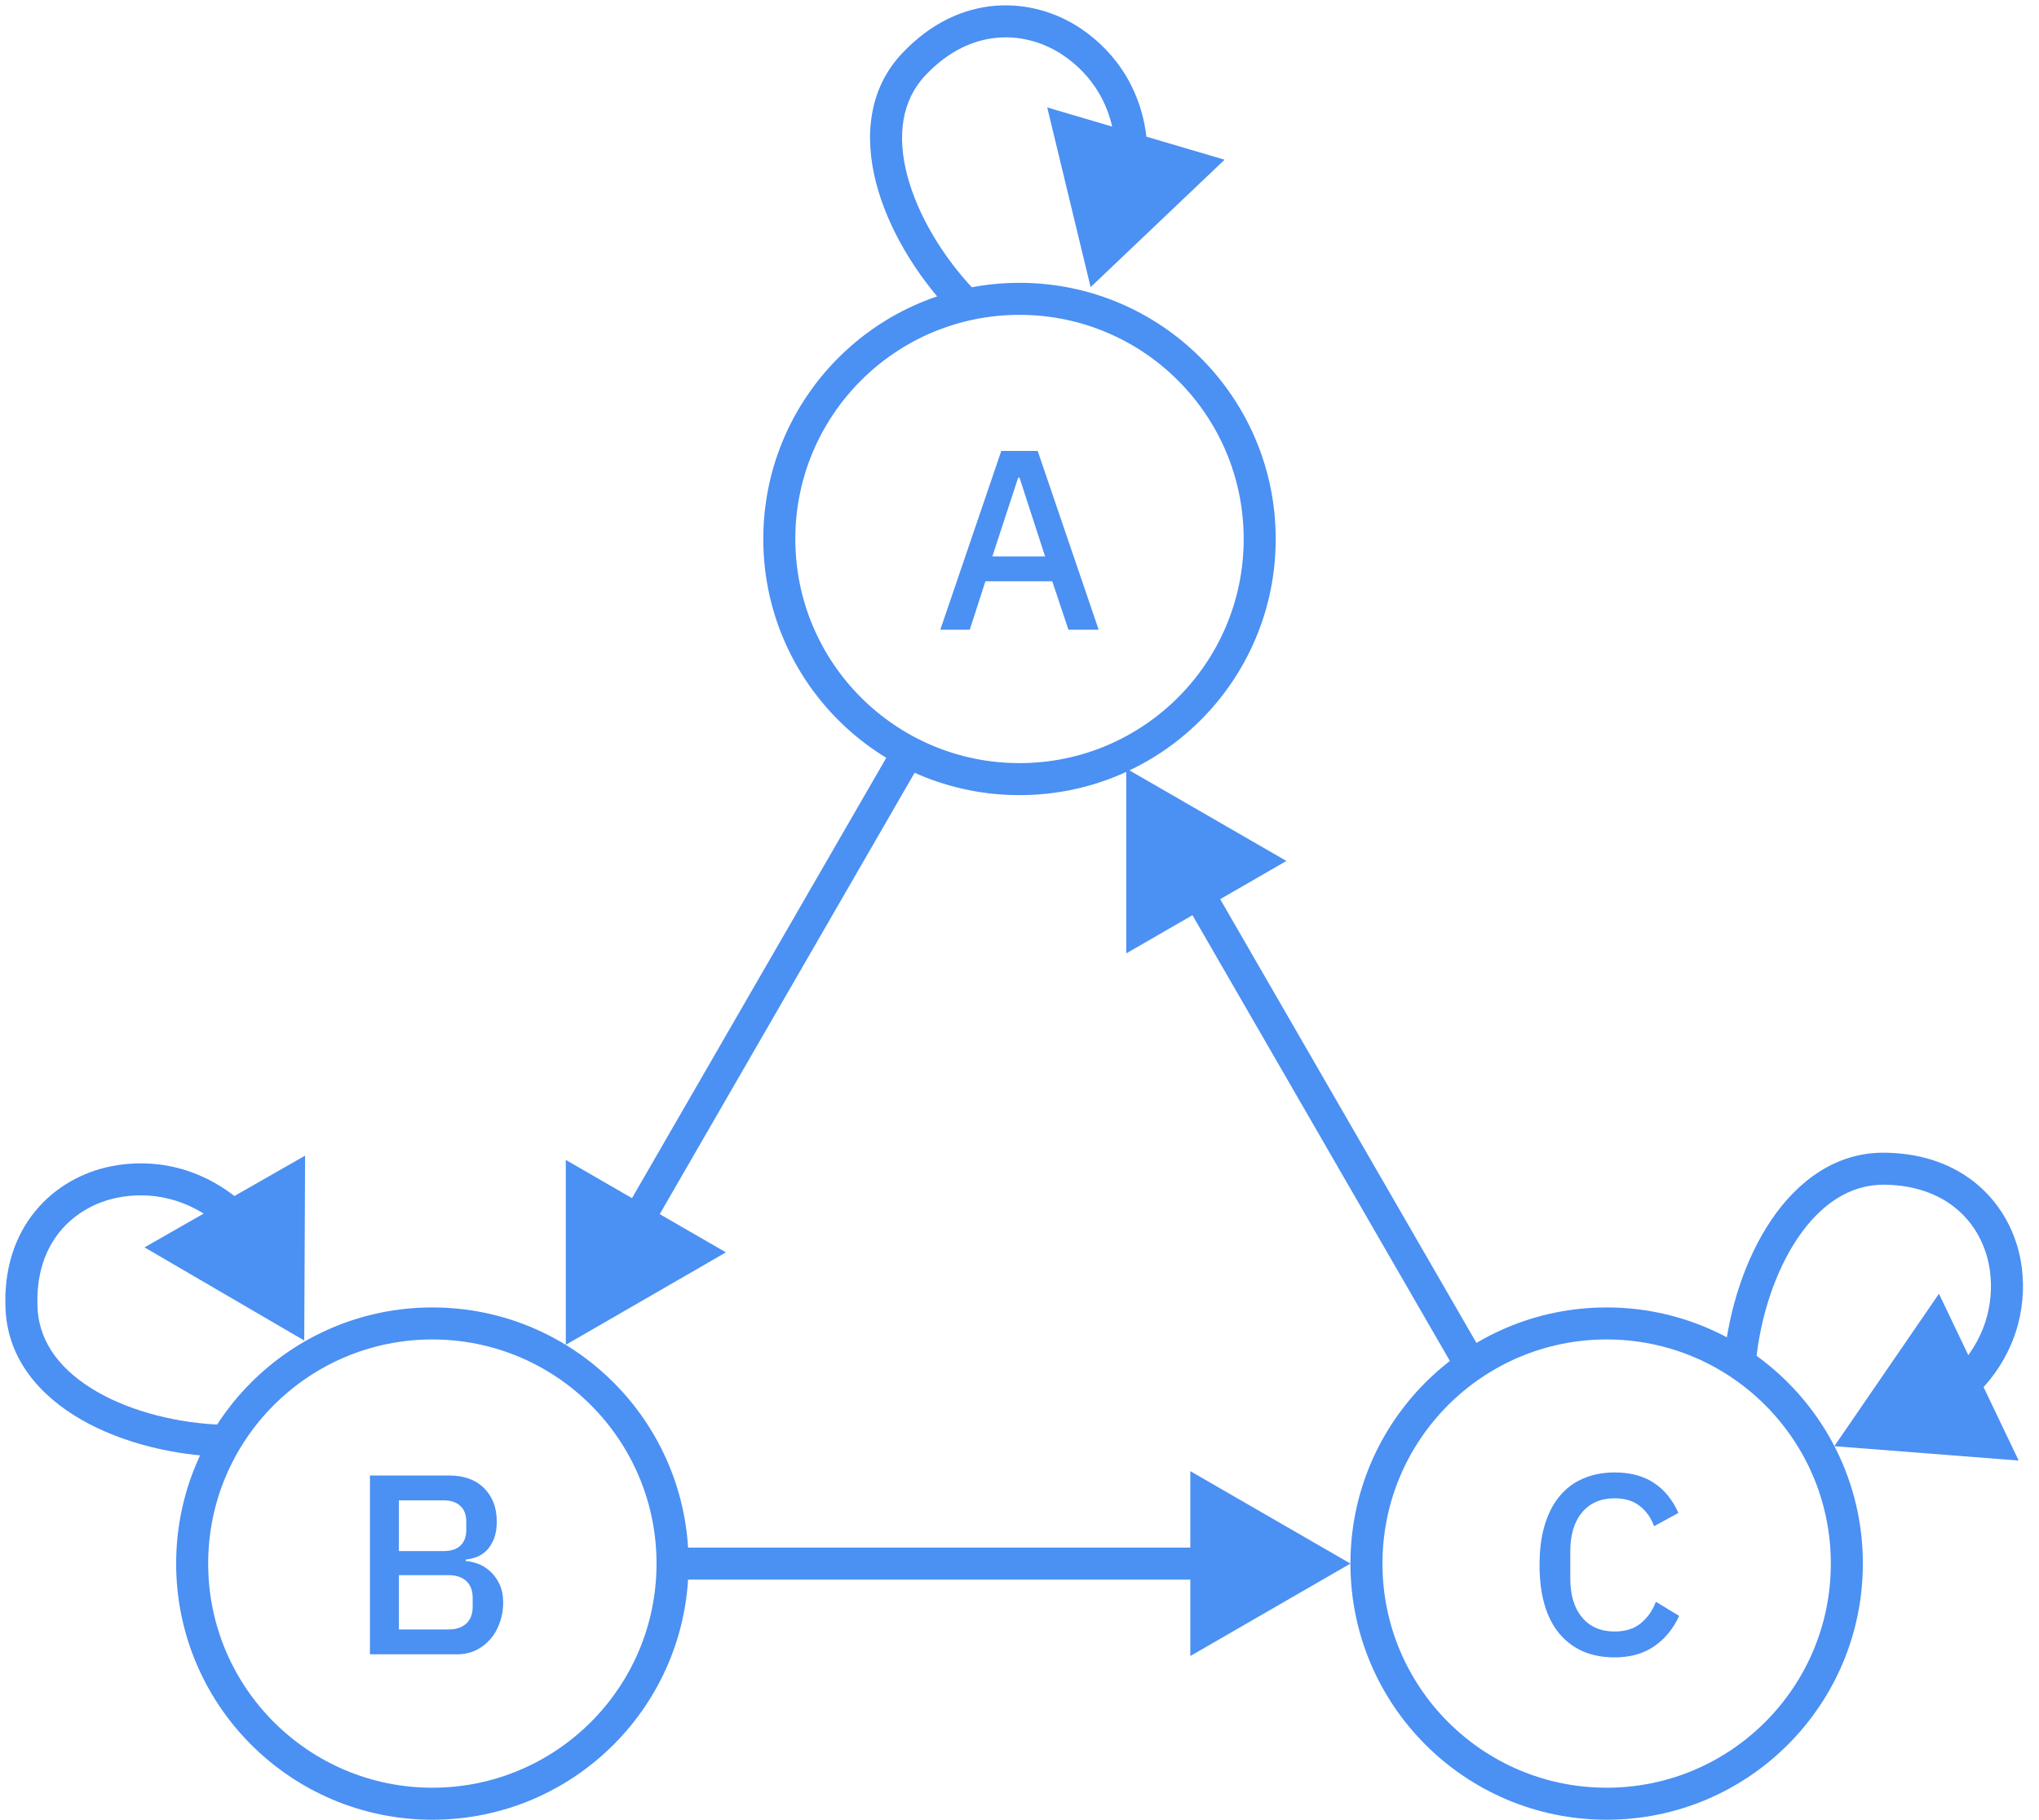
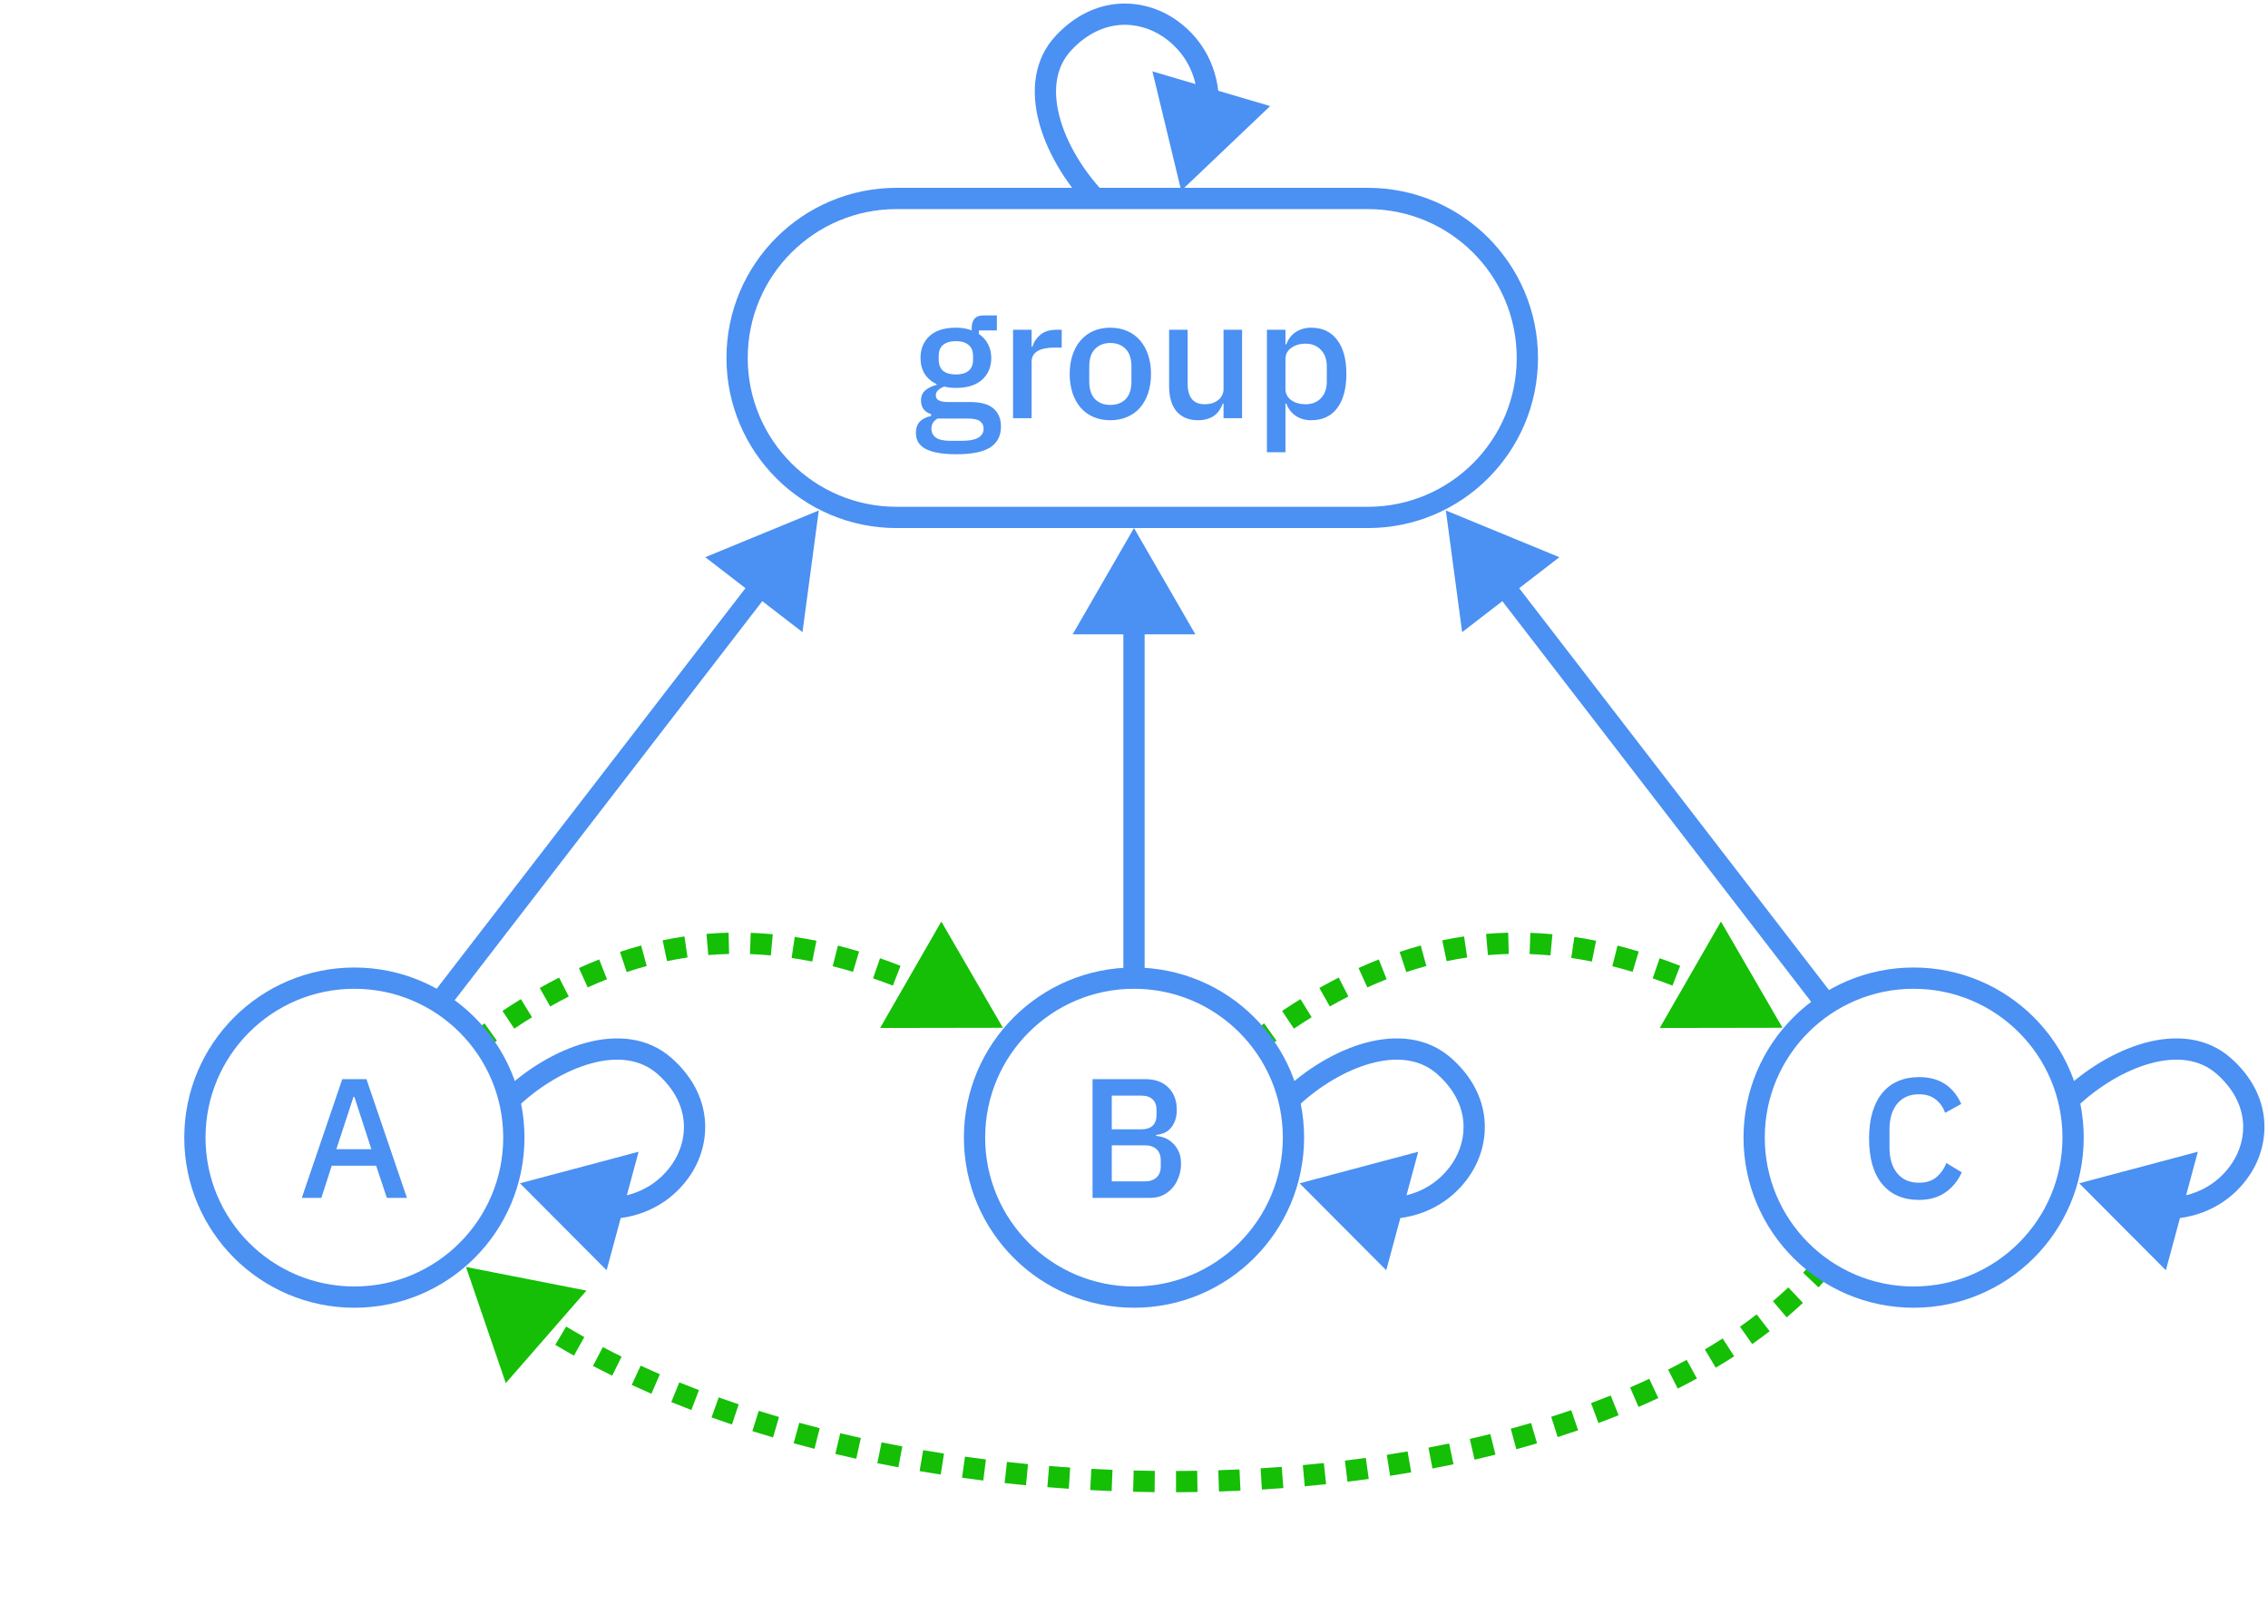
- <svg xmlns="http://www.w3.org/2000/svg" width="382" height="341" viewBox="0 0 382 341" fill="none">
-   <path d="M211 144.015L241 161.335L211 178.656L211 144.015ZM271.902 255.5L221.902 168.897L227.098 165.897L277.098 252.5L271.902 255.5Z" fill="#4B90F3" />
-   <path d="M253 293L223 310.321V275.679L253 293ZM226 296H126V290H226V296Z" fill="#4B90F3" />
-   <path d="M106 252L136 234.679L106 217.359L106 252ZM122.098 230.117L172.098 143.515L166.902 140.515L116.902 227.117L122.098 230.117Z" fill="#4B90F3" />
-   <path d="M353.192 219.003L353.143 222.002L353.192 219.003ZM375.799 237.888L378.775 237.51L375.799 237.888ZM343.656 271L378.192 273.692L363.255 242.437L343.656 271ZM328.985 255.019C329.817 246.798 332.537 238.305 336.809 231.987C341.075 225.68 346.605 221.894 353.143 222.002L353.242 216.003C343.978 215.85 336.784 221.315 331.839 228.626C326.901 235.928 323.926 245.422 323.015 254.414L328.985 255.019ZM353.143 222.002C365.69 222.209 371.803 230.24 372.823 238.266L378.775 237.51C377.414 226.801 369.043 216.264 353.242 216.003L353.143 222.002ZM372.823 238.266C373.596 244.35 371.94 251.325 365.921 257.212L370.116 261.501C377.582 254.2 379.766 245.311 378.775 237.51L372.823 238.266Z" fill="#4B90F3" />
-   <rect x="256" y="248" width="90" height="90" rx="45" stroke="#4B90F3" stroke-width="6" />
-   <path d="M302.493 310.576C298.109 310.576 294.669 309.104 292.173 306.16C289.677 303.184 288.429 298.88 288.429 293.248C288.429 290.432 288.749 287.952 289.389 285.808C290.029 283.664 290.957 281.856 292.173 280.384C293.389 278.912 294.861 277.808 296.589 277.072C298.349 276.304 300.317 275.92 302.493 275.92C305.405 275.92 307.837 276.56 309.789 277.84C311.773 279.12 313.325 281.008 314.445 283.504L309.885 286C309.309 284.4 308.413 283.136 307.197 282.208C306.013 281.248 304.445 280.768 302.493 280.768C299.901 280.768 297.869 281.648 296.397 283.408C294.925 285.168 294.189 287.6 294.189 290.704V295.792C294.189 298.896 294.925 301.328 296.397 303.088C297.869 304.848 299.901 305.728 302.493 305.728C304.509 305.728 306.141 305.216 307.389 304.192C308.669 303.136 309.613 301.792 310.221 300.16L314.589 302.8C313.469 305.232 311.901 307.136 309.885 308.512C307.869 309.888 305.405 310.576 302.493 310.576Z" fill="#4B90F3" />
-   <path d="M4.048 245.419L7.043 245.255L4.048 245.419ZM21.417 221.489L20.83 218.547L21.417 221.489ZM57 251.2L57.156 216.559L27.078 233.745L57 251.2ZM41.979 267.001C33.65 266.761 24.911 264.655 18.251 260.842C11.598 257.032 7.402 251.782 7.043 245.255L1.052 245.584C1.561 254.853 7.573 261.642 15.269 266.048C22.957 270.451 32.708 272.737 41.807 272.999L41.979 267.001ZM7.043 245.255C6.692 238.86 8.5 234.098 11.258 230.745C14.045 227.357 17.942 225.242 22.004 224.431L20.83 218.547C15.56 219.599 10.383 222.364 6.624 226.934C2.836 231.539 0.626 237.81 1.052 245.584L7.043 245.255ZM22.004 224.431C28.093 223.216 35.254 224.38 41.619 230.005L45.592 225.51C37.711 218.543 28.605 216.995 20.83 218.547L22.004 224.431Z" fill="#4B90F3" />
-   <rect x="36" y="248" width="90" height="90" rx="45" stroke="#4B90F3" stroke-width="6" />
-   <path d="M69.308 276.496H84.14C86.924 276.496 89.1 277.28 90.668 278.848C92.268 280.416 93.068 282.512 93.068 285.136C93.068 286.384 92.892 287.456 92.54 288.352C92.188 289.216 91.74 289.936 91.196 290.512C90.652 291.056 90.028 291.472 89.324 291.76C88.62 292.016 87.932 292.176 87.26 292.24V292.528C87.932 292.56 88.668 292.72 89.468 293.008C90.3 293.296 91.068 293.76 91.772 294.4C92.476 295.008 93.068 295.808 93.548 296.8C94.028 297.76 94.268 298.944 94.268 300.352C94.268 301.696 94.044 302.96 93.596 304.144C93.18 305.328 92.588 306.352 91.82 307.216C91.052 308.08 90.14 308.768 89.084 309.28C88.028 309.76 86.876 310 85.628 310H69.308V276.496ZM74.732 305.344H84.044C85.452 305.344 86.556 304.976 87.356 304.24C88.156 303.504 88.556 302.448 88.556 301.072V299.44C88.556 298.064 88.156 297.008 87.356 296.272C86.556 295.536 85.452 295.168 84.044 295.168H74.732V305.344ZM74.732 290.656H83.132C84.476 290.656 85.516 290.32 86.252 289.648C86.988 288.944 87.356 287.952 87.356 286.672V285.136C87.356 283.856 86.988 282.88 86.252 282.208C85.516 281.504 84.476 281.152 83.132 281.152H74.732V290.656Z" fill="#4B90F3" />
-   <path d="M171.222 12.017L173.402 14.079L171.222 12.017ZM200.9 7.897L199.217 10.38L200.9 7.897ZM204.324 53.806L229.422 29.93L196.196 20.133L204.324 53.806ZM182.174 53.955C176.478 47.842 171.86 40.156 169.949 32.782C168.042 25.425 168.906 18.832 173.402 14.079L169.043 9.956C162.639 16.726 161.923 25.73 164.141 34.287C166.354 42.827 171.564 51.37 177.784 58.045L182.174 53.955ZM173.402 14.079C182.061 4.924 192.367 5.739 199.217 10.38L202.583 5.413C193.566 -0.697 179.936 -1.561 169.043 9.956L173.402 14.079ZM199.217 10.38C204.378 13.877 208.541 19.742 208.964 28.061L214.957 27.756C214.428 17.375 209.145 9.86 202.583 5.413L199.217 10.38Z" fill="#4B90F3" />
-   <rect x="146" y="56" width="90" height="90" rx="45" stroke="#4B90F3" stroke-width="6" />
-   <path d="M200.165 118L197.141 108.928H184.613L181.685 118H176.165L187.589 84.496H194.405L205.829 118H200.165ZM190.997 89.488H190.757L185.909 104.272H195.797L190.997 89.488Z" fill="#4B90F3" />
+ <svg xmlns="http://www.w3.org/2000/svg" width="640" height="458" viewBox="0 0 640 458" fill="none">
+   <path d="M131.5 357.5L137.113 373.886L148.497 360.832L131.5 357.5ZM137.465 364.46C139.041 365.707 140.648 366.933 142.285 368.137L144.062 365.72C142.453 364.536 140.874 363.332 139.327 362.108L137.465 364.46ZM147.24 371.651C148.896 372.785 150.58 373.898 152.29 374.99L153.905 372.462C152.221 371.386 150.564 370.291 148.935 369.176L147.24 371.651ZM157.456 378.179C159.178 379.207 160.925 380.215 162.695 381.204L164.158 378.585C162.412 377.61 160.69 376.616 158.994 375.603L157.456 378.179ZM168.029 384.089C169.806 385.02 171.605 385.931 173.424 386.825L174.747 384.132C172.95 383.25 171.174 382.35 169.42 381.431L168.029 384.089ZM178.892 389.426C180.716 390.266 182.559 391.089 184.419 391.894L185.61 389.14C183.771 388.345 181.95 387.532 180.148 386.701L178.892 389.426ZM189.994 394.231C191.857 394.987 193.737 395.727 195.632 396.449L196.701 393.646C194.825 392.931 192.966 392.2 191.123 391.451L189.994 394.231ZM201.293 398.54C203.19 399.218 205.101 399.88 207.025 400.525L207.979 397.681C206.073 397.042 204.181 396.387 202.304 395.715L201.293 398.54ZM212.756 402.386C214.678 402.99 216.614 403.578 218.561 404.15L219.407 401.271C217.477 400.705 215.56 400.122 213.655 399.524L212.756 402.386ZM224.354 405.795C226.294 406.327 228.245 406.844 230.205 407.346L230.949 404.439C229.005 403.942 227.071 403.43 225.148 402.902L224.354 405.795ZM236.064 408.791C238.019 409.256 239.982 409.706 241.954 410.14L242.6 407.21C240.644 406.779 238.697 406.333 236.758 405.873L236.064 408.791ZM247.868 411.393C249.834 411.794 251.808 412.179 253.789 412.55L254.341 409.601C252.376 409.233 250.417 408.851 248.466 408.454L247.868 411.393ZM259.746 413.618C261.723 413.956 263.706 414.28 265.695 414.59L266.156 411.626C264.183 411.318 262.215 410.997 260.252 410.661L259.746 413.618ZM271.676 415.475C273.665 415.755 275.659 416.02 277.657 416.271L278.031 413.294C276.047 413.045 274.068 412.782 272.093 412.505L271.676 415.475ZM283.654 416.979C285.654 417.201 287.657 417.408 289.662 417.601L289.95 414.615C287.958 414.423 285.97 414.217 283.984 413.997L283.654 416.979ZM295.674 418.136C297.68 418.3 299.688 418.451 301.697 418.586L301.9 415.593C299.905 415.458 297.911 415.309 295.919 415.146L295.674 418.136ZM307.723 418.951C309.733 419.059 311.743 419.152 313.753 419.231L313.871 416.234C311.875 416.155 309.879 416.062 307.884 415.956L307.723 418.951ZM319.79 419.427C321.803 419.478 323.815 419.514 325.825 419.537L325.859 416.537C323.863 416.515 321.865 416.478 319.866 416.428L319.79 419.427ZM331.863 419.562C333.878 419.556 335.892 419.536 337.903 419.502L337.852 416.502C335.855 416.536 333.856 416.556 331.854 416.562L331.863 419.562ZM343.93 419.355C345.949 419.292 347.964 419.214 349.975 419.121L349.838 416.125C347.841 416.216 345.84 416.294 343.836 416.357L343.93 419.355ZM355.996 418.801C358.012 418.678 360.024 418.541 362.029 418.39L361.803 415.398C359.812 415.549 357.816 415.685 355.815 415.806L355.996 418.801ZM368.045 417.89C370.054 417.707 372.058 417.51 374.054 417.298L373.737 414.315C371.756 414.525 369.768 414.721 367.774 414.902L368.045 417.89ZM380.062 416.612C382.061 416.367 384.052 416.108 386.035 415.833L385.624 412.861C383.657 413.134 381.681 413.391 379.698 413.634L380.062 416.612ZM392.031 414.952C394.021 414.643 396.001 414.318 397.971 413.978L397.46 411.022C395.507 411.359 393.544 411.681 391.571 411.988L392.031 414.952ZM403.939 412.893C405.921 412.515 407.892 412.121 409.85 411.71L409.234 408.774C407.294 409.181 405.341 409.572 403.377 409.947L403.939 412.893ZM415.768 410.412C417.739 409.961 419.696 409.492 421.64 409.007L420.913 406.096C418.989 406.577 417.05 407.041 415.097 407.488L415.768 410.412ZM427.495 407.482C429.452 406.951 431.392 406.403 433.316 405.837L432.47 402.959C430.566 403.519 428.646 404.061 426.71 404.587L427.495 407.482ZM439.096 404.068C441.032 403.452 442.95 402.818 444.848 402.165L443.872 399.328C441.996 399.973 440.101 400.6 438.187 401.209L439.096 404.068ZM450.538 400.13C452.446 399.421 454.333 398.693 456.197 397.945L455.08 395.161C453.24 395.899 451.378 396.618 449.493 397.318L450.538 400.13ZM461.777 395.619C463.648 394.809 465.493 393.978 467.312 393.126L466.04 390.409C464.248 391.248 462.429 392.067 460.585 392.866L461.777 395.619ZM472.756 390.477C474.576 389.556 476.366 388.613 478.126 387.648L476.684 385.018C474.953 385.966 473.192 386.894 471.402 387.8L472.756 390.477ZM483.397 384.638C485.149 383.596 486.866 382.531 488.549 381.442L486.919 378.924C485.269 379.991 483.583 381.037 481.863 382.06L483.397 384.638ZM493.595 378.031C495.257 376.857 496.879 375.659 498.461 374.435L496.626 372.062C495.079 373.259 493.491 374.431 491.865 375.581L493.595 378.031ZM503.211 370.581C504.763 369.259 506.269 367.91 507.729 366.533L505.672 364.35C504.249 365.691 502.78 367.007 501.265 368.297L503.211 370.581ZM512.063 362.222C512.76 361.49 513.444 360.75 514.116 360.003L511.884 357.997C511.232 358.723 510.567 359.442 509.889 360.154L512.063 362.222ZM131.5 357.5L142.726 390.272L165.494 364.164L131.5 357.5ZM136.534 365.636C138.124 366.895 139.745 368.131 141.397 369.345L144.951 364.511C143.355 363.338 141.791 362.145 140.258 360.932L136.534 365.636ZM146.393 372.889C148.062 374.032 149.759 375.153 151.483 376.254L154.712 371.198C153.041 370.13 151.397 369.044 149.782 367.938L146.393 372.889ZM156.687 379.467C158.422 380.502 160.181 381.518 161.963 382.514L164.89 377.276C163.156 376.307 161.447 375.32 159.762 374.315L156.687 379.467ZM167.333 385.418C169.122 386.355 170.932 387.272 172.763 388.171L175.408 382.786C173.622 381.909 171.858 381.015 170.116 380.102L167.333 385.418ZM178.264 390.788C180.099 391.634 181.952 392.461 183.824 393.271L186.206 387.764C184.377 386.973 182.566 386.164 180.775 385.339L178.264 390.788ZM189.43 395.62C191.303 396.381 193.193 397.125 195.098 397.851L197.235 392.245C195.37 391.533 193.52 390.806 191.687 390.061L189.43 395.62ZM200.788 399.952C202.694 400.634 204.614 401.299 206.548 401.948L208.456 396.259C206.559 395.623 204.676 394.971 202.809 394.303L200.788 399.952ZM212.306 403.817C214.238 404.424 216.182 405.014 218.138 405.589L219.83 399.832C217.909 399.268 216 398.688 214.104 398.092L212.306 403.817ZM223.957 407.242C225.905 407.776 227.865 408.295 229.834 408.799L231.32 402.986C229.385 402.491 227.459 401.981 225.545 401.455L223.957 407.242ZM235.717 410.251C237.68 410.717 239.651 411.169 241.631 411.605L242.922 405.746C240.975 405.316 239.035 404.872 237.105 404.413L235.717 410.251ZM247.569 412.863C249.543 413.265 251.525 413.652 253.513 414.025L254.617 408.127C252.659 407.76 250.709 407.379 248.765 406.984L247.569 412.863ZM259.493 415.096C261.478 415.436 263.468 415.761 265.464 416.072L266.387 410.144C264.421 409.837 262.46 409.517 260.506 409.182L259.493 415.096ZM271.467 416.961C273.464 417.241 275.465 417.507 277.47 417.759L278.217 411.806C276.241 411.558 274.269 411.295 272.301 411.019L271.467 416.961ZM283.489 418.47C285.496 418.692 287.506 418.9 289.518 419.094L290.093 413.122C288.109 412.931 286.128 412.726 284.15 412.506L283.489 418.47ZM295.552 419.631C297.565 419.796 299.58 419.947 301.596 420.083L302.001 414.097C300.013 413.962 298.026 413.814 296.041 413.651L295.552 419.631ZM307.643 420.449C309.66 420.557 311.677 420.651 313.694 420.73L313.93 414.735C311.941 414.656 309.952 414.564 307.964 414.458L307.643 420.449ZM319.752 420.926C321.772 420.977 323.791 421.014 325.809 421.037L325.876 415.037C323.886 415.015 321.895 414.978 319.904 414.928L319.752 420.926ZM331.867 421.062C333.89 421.056 335.911 421.036 337.929 421.001L337.826 415.002C335.837 415.036 333.844 415.056 331.85 415.062L331.867 421.062ZM343.977 420.854C346.003 420.791 348.026 420.713 350.044 420.62L349.769 414.626C347.779 414.718 345.786 414.795 343.789 414.857L343.977 420.854ZM356.087 420.298C358.111 420.175 360.129 420.038 362.142 419.886L361.69 413.903C359.707 414.053 357.718 414.188 355.724 414.309L356.087 420.298ZM368.181 419.384C370.198 419.2 372.208 419.002 374.212 418.789L373.578 412.823C371.605 413.033 369.625 413.228 367.638 413.408L368.181 419.384ZM380.243 418.101C382.251 417.855 384.25 417.595 386.241 417.319L385.418 411.376C383.459 411.647 381.491 411.903 379.516 412.145L380.243 418.101ZM392.262 416.434C394.259 416.124 396.248 415.798 398.226 415.456L397.205 409.544C395.26 409.88 393.305 410.2 391.34 410.506L392.262 416.434ZM404.221 414.367C406.211 413.987 408.19 413.591 410.157 413.178L408.927 407.306C406.995 407.711 405.051 408.1 403.096 408.473L404.221 414.367ZM416.103 411.875C418.083 411.421 420.05 410.95 422.003 410.462L420.549 404.641C418.635 405.119 416.705 405.581 414.762 406.026L416.103 411.875ZM427.888 408.93C429.854 408.396 431.805 407.845 433.739 407.276L432.046 401.52C430.153 402.077 428.243 402.616 426.317 403.139L427.888 408.93ZM439.551 405.498C441.498 404.878 443.427 404.24 445.336 403.583L443.384 397.909C441.52 398.551 439.635 399.174 437.732 399.78L439.551 405.498ZM451.06 401.536C452.98 400.823 454.879 400.09 456.755 399.337L454.522 393.769C452.694 394.502 450.844 395.216 448.971 395.912L451.06 401.536ZM462.373 396.995C464.257 396.179 466.115 395.343 467.948 394.485L465.405 389.051C463.626 389.883 461.82 390.696 459.989 391.489L462.373 396.995ZM473.434 391.815C475.267 390.887 477.072 389.937 478.847 388.964L475.963 383.702C474.247 384.643 472.501 385.563 470.724 386.462L473.434 391.815ZM484.164 385.927C485.931 384.876 487.665 383.801 489.364 382.702L486.104 377.664C484.47 378.722 482.801 379.757 481.097 380.771L484.164 385.927ZM494.461 379.256C496.139 378.07 497.779 376.859 499.379 375.621L495.708 370.876C494.179 372.058 492.609 373.218 490.999 374.355L494.461 379.256ZM504.183 371.723C505.754 370.385 507.279 369.019 508.758 367.625L504.643 363.259C503.239 364.582 501.789 365.881 500.293 367.155L504.183 371.723ZM513.15 363.256C513.856 362.513 514.55 361.763 515.231 361.005L510.769 356.995C510.126 357.71 509.471 358.418 508.803 359.121L513.15 363.256Z" fill="#14BF06" />
+   <path d="M503 290L494.314 275.015L485.68 290.029L503 290ZM495.745 284.221C493.924 283.245 492.118 282.306 490.323 281.404L488.976 284.084C490.746 284.974 492.529 285.901 494.327 286.865L495.745 284.221ZM484.824 278.736C482.95 277.861 481.091 277.027 479.244 276.234L478.06 278.99C479.877 279.771 481.708 280.592 483.554 281.454L484.824 278.736ZM473.582 273.916C471.654 273.166 469.74 272.462 467.839 271.804L466.857 274.639C468.722 275.284 470.601 275.975 472.494 276.712L473.582 273.916ZM462.001 269.914C460.015 269.316 458.042 268.77 456.082 268.274L455.347 271.183C457.262 271.667 459.192 272.202 461.137 272.787L462.001 269.914ZM450.093 266.911C448.064 266.501 446.049 266.147 444.045 265.849L443.603 268.816C445.555 269.107 447.52 269.452 449.499 269.852L450.093 266.911ZM437.936 265.108C435.876 264.916 433.828 264.784 431.791 264.711L431.685 267.709C433.663 267.78 435.654 267.908 437.657 268.095L437.936 265.108ZM425.636 264.675C423.575 264.725 421.525 264.836 419.484 265.01L419.738 267.999C421.718 267.831 423.708 267.722 425.708 267.674L425.636 264.675ZM413.364 265.72C411.334 266.018 409.313 266.378 407.298 266.8L407.913 269.736C409.869 269.327 411.831 268.977 413.8 268.688L413.364 265.72ZM401.314 268.238C399.345 268.773 397.382 269.367 395.423 270.019L396.371 272.865C398.277 272.23 400.186 271.653 402.1 271.133L401.314 268.238ZM389.639 272.121C387.751 272.863 385.867 273.661 383.986 274.512L385.222 277.245C387.059 276.414 388.897 275.636 390.737 274.912L389.639 272.121ZM378.454 277.173C376.65 278.092 374.848 279.06 373.046 280.078L374.521 282.69C376.287 281.693 378.052 280.745 379.816 279.846L378.454 277.173ZM367.768 283.198C366.054 284.257 364.339 285.359 362.622 286.506L364.288 289.001C365.976 287.873 367.661 286.79 369.344 285.751L367.768 283.198ZM357.593 289.986C356.765 290.579 355.937 291.181 355.108 291.794L356.892 294.206C357.708 293.602 358.524 293.009 359.339 292.425L357.593 289.986ZM503 290L485.629 260.029L468.359 290.058L503 290ZM496.453 282.899C494.622 281.917 492.803 280.972 490.997 280.064L488.302 285.424C490.06 286.308 491.832 287.229 493.618 288.186L496.453 282.899ZM485.459 277.377C483.571 276.495 481.697 275.655 479.835 274.855L477.468 280.369C479.271 281.142 481.087 281.957 482.919 282.813L485.459 277.377ZM474.126 272.518C472.181 271.762 470.249 271.051 468.33 270.386L466.367 276.056C468.213 276.695 470.074 277.38 471.95 278.11L474.126 272.518ZM462.434 268.478C460.426 267.874 458.432 267.321 456.449 266.82L454.979 272.637C456.873 273.116 458.781 273.644 460.705 274.223L462.434 268.478ZM450.39 265.441C448.337 265.026 446.296 264.668 444.266 264.365L443.382 270.3C445.308 270.587 447.247 270.927 449.202 271.322L450.39 265.441ZM438.075 263.614C435.987 263.42 433.91 263.286 431.844 263.212L431.631 269.208C433.581 269.278 435.543 269.404 437.518 269.588L438.075 263.614ZM425.6 263.176C423.509 263.226 421.428 263.339 419.357 263.515L419.865 269.494C421.815 269.328 423.774 269.221 425.744 269.174L425.6 263.176ZM413.146 264.235C411.086 264.538 409.035 264.904 406.991 265.332L408.22 271.204C410.147 270.801 412.079 270.457 414.018 270.172L413.146 264.235ZM400.921 266.791C398.924 267.333 396.934 267.935 394.949 268.596L396.845 274.288C398.725 273.662 400.607 273.093 402.493 272.581L400.921 266.791ZM389.089 270.725C387.178 271.477 385.271 272.284 383.367 273.145L385.841 278.612C387.656 277.791 389.471 277.023 391.287 276.308L389.089 270.725ZM377.773 275.836C375.95 276.765 374.129 277.744 372.308 278.772L375.259 283.997C377.007 283.009 378.752 282.071 380.497 281.182L377.773 275.836ZM366.98 281.922C365.25 282.99 363.52 284.102 361.789 285.258L365.122 290.248C366.795 289.13 368.465 288.057 370.132 287.027L366.98 281.922ZM356.72 288.766C355.886 289.363 355.052 289.97 354.217 290.587L357.783 295.413C358.594 294.813 359.404 294.224 360.213 293.645L356.72 288.766Z" fill="#14BF06" />
+   <path d="M283 290L274.314 275.015L265.68 290.029L283 290ZM275.745 284.221C273.924 283.245 272.118 282.306 270.323 281.404L268.976 284.084C270.746 284.974 272.529 285.901 274.327 286.865L275.745 284.221ZM264.824 278.736C262.95 277.861 261.091 277.027 259.244 276.234L258.06 278.99C259.877 279.771 261.708 280.592 263.554 281.454L264.824 278.736ZM253.582 273.916C251.654 273.166 249.74 272.462 247.839 271.804L246.857 274.639C248.722 275.284 250.601 275.975 252.494 276.712L253.582 273.916ZM242.001 269.914C240.015 269.316 238.042 268.77 236.082 268.274L235.347 271.183C237.262 271.667 239.192 272.202 241.137 272.787L242.001 269.914ZM230.093 266.911C228.064 266.501 226.049 266.147 224.045 265.849L223.603 268.816C225.555 269.107 227.52 269.452 229.499 269.852L230.093 266.911ZM217.936 265.108C215.876 264.916 213.828 264.784 211.791 264.711L211.685 267.709C213.663 267.78 215.654 267.908 217.657 268.095L217.936 265.108ZM205.636 264.675C203.575 264.725 201.525 264.836 199.484 265.01L199.738 267.999C201.718 267.831 203.708 267.722 205.708 267.674L205.636 264.675ZM193.364 265.72C191.334 266.018 189.313 266.378 187.298 266.8L187.913 269.736C189.869 269.327 191.831 268.977 193.8 268.688L193.364 265.72ZM181.314 268.238C179.345 268.773 177.382 269.367 175.423 270.019L176.371 272.865C178.277 272.23 180.186 271.653 182.1 271.133L181.314 268.238ZM169.639 272.121C167.751 272.863 165.867 273.661 163.986 274.512L165.222 277.245C167.059 276.414 168.897 275.636 170.737 274.912L169.639 272.121ZM158.454 277.173C156.65 278.092 154.848 279.06 153.046 280.078L154.521 282.69C156.287 281.693 158.052 280.745 159.816 279.846L158.454 277.173ZM147.768 283.198C146.054 284.257 144.339 285.359 142.622 286.506L144.288 289.001C145.976 287.873 147.661 286.79 149.344 285.751L147.768 283.198ZM137.593 289.986C136.765 290.579 135.937 291.181 135.108 291.794L136.892 294.206C137.708 293.602 138.524 293.009 139.339 292.425L137.593 289.986ZM283 290L265.629 260.029L248.359 290.058L283 290ZM276.453 282.899C274.622 281.917 272.803 280.972 270.997 280.064L268.302 285.424C270.06 286.308 271.832 287.229 273.618 288.186L276.453 282.899ZM265.459 277.377C263.571 276.495 261.697 275.655 259.835 274.855L257.468 280.369C259.271 281.142 261.087 281.957 262.919 282.813L265.459 277.377ZM254.126 272.518C252.181 271.762 250.249 271.051 248.33 270.386L246.367 276.056C248.213 276.695 250.074 277.38 251.95 278.11L254.126 272.518ZM242.434 268.478C240.426 267.874 238.432 267.321 236.449 266.82L234.979 272.637C236.873 273.116 238.781 273.644 240.705 274.223L242.434 268.478ZM230.39 265.441C228.337 265.026 226.296 264.668 224.266 264.365L223.382 270.3C225.308 270.587 227.247 270.927 229.202 271.322L230.39 265.441ZM218.075 263.614C215.987 263.42 213.91 263.286 211.844 263.212L211.631 269.208C213.581 269.278 215.543 269.404 217.518 269.588L218.075 263.614ZM205.6 263.176C203.509 263.226 201.428 263.339 199.357 263.515L199.865 269.494C201.815 269.328 203.774 269.221 205.744 269.174L205.6 263.176ZM193.146 264.235C191.086 264.538 189.035 264.904 186.991 265.332L188.22 271.204C190.147 270.801 192.079 270.457 194.018 270.172L193.146 264.235ZM180.921 266.791C178.924 267.333 176.934 267.935 174.949 268.596L176.845 274.288C178.725 273.662 180.607 273.093 182.493 272.581L180.921 266.791ZM169.089 270.725C167.178 271.477 165.271 272.284 163.367 273.145L165.841 278.612C167.656 277.791 169.471 277.023 171.287 276.308L169.089 270.725ZM157.773 275.836C155.95 276.765 154.129 277.744 152.308 278.772L155.259 283.997C157.007 283.009 158.752 282.071 160.497 281.182L157.773 275.836ZM146.98 281.922C145.25 282.99 143.52 284.102 141.789 285.258L145.122 290.248C146.795 289.13 148.465 288.057 150.132 287.027L146.98 281.922ZM136.72 288.766C135.886 289.363 135.052 289.97 134.217 290.587L137.783 295.413C138.594 294.813 139.404 294.224 140.213 293.645L136.72 288.766Z" fill="#14BF06" />
+   <path d="M408 144.039L440.034 157.223L412.599 178.373L408 144.039ZM426.861 163.59L517.477 281.13L512.725 284.793L422.109 167.254L426.861 163.59Z" fill="#4B90F3" />
+   <path d="M320 149L302.679 179H337.321L320 149ZM317 176V276H323V176H317Z" fill="#4B90F3" />
+   <path d="M231.05 144.039L199.016 157.223L226.451 178.373L231.05 144.039ZM212.189 163.59L121.574 281.13L126.326 284.793L216.941 167.254L212.189 163.59Z" fill="#4B90F3" />
+   <path d="M627.624 300.882L625.626 303.121L625.626 303.121L627.624 300.882ZM632.391 329.806L634.894 331.46L634.894 331.46L632.391 329.806ZM586.729 333.89L611.179 358.429L620.206 324.985L586.729 333.89ZM586.066 312.319C592.022 306.664 599.573 302.029 606.88 300.043C614.175 298.06 620.783 298.798 625.626 303.121L629.621 298.644C622.741 292.505 613.774 291.951 605.306 294.253C596.851 296.551 588.452 301.779 581.934 307.969L586.066 312.319ZM625.626 303.121C634.928 311.421 634.323 321.441 629.888 328.152L634.894 331.46C640.817 322.498 641.35 309.11 629.621 298.644L625.626 303.121ZM629.888 328.152C626.548 333.205 620.838 337.361 612.589 337.933L613.004 343.918C623.263 343.207 630.608 337.945 634.894 331.46L629.888 328.152Z" fill="#4B90F3" />
+   <rect x="495" y="276" width="90" height="90" rx="45" stroke="#4B90F3" stroke-width="6" />
+   <path d="M541.493 338.576C537.109 338.576 533.669 337.104 531.173 334.16C528.677 331.184 527.429 326.88 527.429 321.248C527.429 318.432 527.749 315.952 528.389 313.808C529.029 311.664 529.957 309.856 531.173 308.384C532.389 306.912 533.861 305.808 535.589 305.072C537.349 304.304 539.317 303.92 541.493 303.92C544.405 303.92 546.837 304.56 548.789 305.84C550.773 307.12 552.325 309.008 553.445 311.504L548.885 314C548.309 312.4 547.413 311.136 546.197 310.208C545.013 309.248 543.445 308.768 541.493 308.768C538.901 308.768 536.869 309.648 535.397 311.408C533.925 313.168 533.189 315.6 533.189 318.704V323.792C533.189 326.896 533.925 329.328 535.397 331.088C536.869 332.848 538.901 333.728 541.493 333.728C543.509 333.728 545.141 333.216 546.389 332.192C547.669 331.136 548.613 329.792 549.221 328.16L553.589 330.8C552.469 333.232 550.901 335.136 548.885 336.512C546.869 337.888 544.405 338.576 541.493 338.576Z" fill="#4B90F3" />
+   <path d="M407.624 300.882L405.626 303.121L405.626 303.121L407.624 300.882ZM412.391 329.806L414.894 331.46L414.894 331.46L412.391 329.806ZM366.729 333.89L391.179 358.429L400.206 324.985L366.729 333.89ZM366.066 312.319C372.022 306.664 379.573 302.029 386.88 300.043C394.175 298.06 400.783 298.798 405.626 303.121L409.621 298.644C402.741 292.505 393.774 291.951 385.306 294.253C376.851 296.551 368.452 301.779 361.934 307.969L366.066 312.319ZM405.626 303.121C414.928 311.421 414.323 321.441 409.888 328.152L414.894 331.46C420.817 322.498 421.35 309.11 409.621 298.644L405.626 303.121ZM409.888 328.152C406.548 333.205 400.838 337.361 392.589 337.933L393.004 343.918C403.263 343.207 410.608 337.945 414.894 331.46L409.888 328.152Z" fill="#4B90F3" />
+   <rect x="275" y="276" width="90" height="90" rx="45" stroke="#4B90F3" stroke-width="6" />
+   <path d="M308.308 304.496H323.14C325.924 304.496 328.1 305.28 329.668 306.848C331.268 308.416 332.068 310.512 332.068 313.136C332.068 314.384 331.892 315.456 331.54 316.352C331.188 317.216 330.74 317.936 330.196 318.512C329.652 319.056 329.028 319.472 328.324 319.76C327.62 320.016 326.932 320.176 326.26 320.24V320.528C326.932 320.56 327.668 320.72 328.468 321.008C329.3 321.296 330.068 321.76 330.772 322.4C331.476 323.008 332.068 323.808 332.548 324.8C333.028 325.76 333.268 326.944 333.268 328.352C333.268 329.696 333.044 330.96 332.596 332.144C332.18 333.328 331.588 334.352 330.82 335.216C330.052 336.08 329.14 336.768 328.084 337.28C327.028 337.76 325.876 338 324.628 338H308.308V304.496ZM313.732 333.344H323.044C324.452 333.344 325.556 332.976 326.356 332.24C327.156 331.504 327.556 330.448 327.556 329.072V327.44C327.556 326.064 327.156 325.008 326.356 324.272C325.556 323.536 324.452 323.168 323.044 323.168H313.732V333.344ZM313.732 318.656H322.132C323.476 318.656 324.516 318.32 325.252 317.648C325.988 316.944 326.356 315.952 326.356 314.672V313.136C326.356 311.856 325.988 310.88 325.252 310.208C324.516 309.504 323.476 309.152 322.132 309.152H313.732V318.656Z" fill="#4B90F3" />
+   <path d="M187.624 300.882L185.626 303.121L185.626 303.121L187.624 300.882ZM192.391 329.806L194.894 331.46L194.894 331.46L192.391 329.806ZM146.729 333.89L171.179 358.429L180.206 324.985L146.729 333.89ZM146.066 312.319C152.022 306.664 159.573 302.029 166.88 300.043C174.175 298.06 180.783 298.798 185.626 303.121L189.621 298.644C182.741 292.505 173.774 291.951 165.306 294.253C156.851 296.551 148.452 301.779 141.934 307.969L146.066 312.319ZM185.626 303.121C194.928 311.421 194.323 321.441 189.888 328.152L194.894 331.46C200.817 322.498 201.35 309.11 189.621 298.644L185.626 303.121ZM189.888 328.152C186.548 333.205 180.838 337.361 172.589 337.933L173.004 343.918C183.263 343.207 190.608 337.945 194.894 331.46L189.888 328.152Z" fill="#4B90F3" />
+   <rect x="55" y="276" width="90" height="90" rx="45" stroke="#4B90F3" stroke-width="6" />
+   <path d="M109.165 338L106.141 328.928H93.613L90.685 338H85.165L96.589 304.496H103.405L114.829 338H109.165ZM99.997 309.488H99.757L94.909 324.272H104.797L99.997 309.488Z" fill="#4B90F3" />
+   <path d="M300.222 12.017L302.402 14.079L300.222 12.017ZM329.9 7.897L328.217 10.38L329.9 7.897ZM333.324 53.806L358.422 29.93L325.196 20.133L333.324 53.806ZM311.174 53.955C305.478 47.842 300.86 40.156 298.949 32.782C297.042 25.425 297.906 18.832 302.402 14.079L298.043 9.956C291.639 16.726 290.923 25.73 293.141 34.287C295.354 42.827 300.564 51.37 306.784 58.045L311.174 53.955ZM302.402 14.079C311.061 4.924 321.367 5.739 328.217 10.38L331.583 5.413C322.566 -0.697 308.936 -1.561 298.043 9.956L302.402 14.079ZM328.217 10.38C333.378 13.877 337.541 19.742 337.964 28.061L343.957 27.756C343.428 17.375 338.145 9.86 331.583 5.413L328.217 10.38Z" fill="#4B90F3" />
+   <rect x="208" y="56" width="223" height="90" rx="45" stroke="#4B90F3" stroke-width="6" />
+   <path d="M282.459 120.352C282.459 122.944 281.467 124.896 279.483 126.208C277.499 127.52 274.267 128.176 269.787 128.176C267.739 128.176 265.995 128.032 264.555 127.744C263.147 127.488 261.979 127.104 261.051 126.592C260.155 126.08 259.499 125.456 259.083 124.72C258.667 123.984 258.459 123.136 258.459 122.176C258.459 120.8 258.827 119.728 259.563 118.96C260.331 118.192 261.387 117.664 262.731 117.376V116.848C260.843 116.24 259.899 114.96 259.899 113.008C259.899 111.728 260.331 110.752 261.195 110.08C262.059 109.376 263.099 108.88 264.315 108.592V108.4C262.843 107.696 261.707 106.72 260.907 105.472C260.139 104.192 259.755 102.704 259.755 101.008C259.755 98.448 260.603 96.384 262.299 94.816C264.027 93.248 266.491 92.464 269.691 92.464C271.451 92.464 272.955 92.72 274.203 93.232V92.56C274.203 91.44 274.459 90.576 274.971 89.968C275.515 89.328 276.347 89.008 277.467 89.008H281.307V93.232H276.219V94.24C277.339 94.976 278.203 95.936 278.811 97.12C279.419 98.272 279.723 99.568 279.723 101.008C279.723 103.536 278.859 105.584 277.131 107.152C275.403 108.688 272.939 109.456 269.739 109.456C268.523 109.456 267.435 109.328 266.475 109.072C265.835 109.296 265.275 109.616 264.795 110.032C264.315 110.416 264.075 110.928 264.075 111.568C264.075 112.24 264.379 112.72 264.987 113.008C265.595 113.296 266.459 113.44 267.579 113.44H273.723C276.795 113.44 279.019 114.064 280.395 115.312C281.771 116.528 282.459 118.208 282.459 120.352ZM277.563 120.928C277.563 120.064 277.227 119.376 276.555 118.864C275.915 118.352 274.731 118.096 273.003 118.096H264.555C263.403 118.768 262.827 119.728 262.827 120.976C262.827 122 263.227 122.816 264.027 123.424C264.859 124.064 266.251 124.384 268.203 124.384H271.467C275.531 124.384 277.563 123.232 277.563 120.928ZM269.739 105.664C271.275 105.664 272.459 105.328 273.291 104.656C274.155 103.952 274.587 102.88 274.587 101.44V100.48C274.587 99.04 274.155 97.984 273.291 97.312C272.459 96.608 271.275 96.256 269.739 96.256C268.203 96.256 267.003 96.608 266.139 97.312C265.307 97.984 264.891 99.04 264.891 100.48V101.44C264.891 102.88 265.307 103.952 266.139 104.656C267.003 105.328 268.203 105.664 269.739 105.664ZM285.872 118V93.04H291.104V97.84H291.344C291.696 96.56 292.432 95.44 293.552 94.48C294.672 93.52 296.224 93.04 298.208 93.04H299.6V98.08H297.536C295.456 98.08 293.856 98.416 292.736 99.088C291.648 99.76 291.104 100.752 291.104 102.064V118H285.872ZM313.325 118.576C311.597 118.576 310.013 118.272 308.573 117.664C307.165 117.056 305.965 116.192 304.973 115.072C303.981 113.92 303.213 112.544 302.669 110.944C302.125 109.312 301.853 107.504 301.853 105.52C301.853 103.536 302.125 101.744 302.669 100.144C303.213 98.512 303.981 97.136 304.973 96.016C305.965 94.864 307.165 93.984 308.573 93.376C310.013 92.768 311.597 92.464 313.325 92.464C315.053 92.464 316.621 92.768 318.029 93.376C319.469 93.984 320.685 94.864 321.677 96.016C322.669 97.136 323.437 98.512 323.981 100.144C324.525 101.744 324.797 103.536 324.797 105.52C324.797 107.504 324.525 109.312 323.981 110.944C323.437 112.544 322.669 113.92 321.677 115.072C320.685 116.192 319.469 117.056 318.029 117.664C316.621 118.272 315.053 118.576 313.325 118.576ZM313.325 114.256C315.117 114.256 316.557 113.712 317.645 112.624C318.733 111.504 319.277 109.84 319.277 107.632V103.408C319.277 101.2 318.733 99.552 317.645 98.464C316.557 97.344 315.117 96.784 313.325 96.784C311.533 96.784 310.093 97.344 309.005 98.464C307.917 99.552 307.373 101.2 307.373 103.408V107.632C307.373 109.84 307.917 111.504 309.005 112.624C310.093 113.712 311.533 114.256 313.325 114.256ZM345.267 113.872H345.075C344.851 114.48 344.547 115.072 344.163 115.648C343.811 116.224 343.347 116.736 342.771 117.184C342.227 117.6 341.555 117.936 340.755 118.192C339.987 118.448 339.091 118.576 338.067 118.576C335.475 118.576 333.459 117.744 332.019 116.08C330.611 114.416 329.907 112.032 329.907 108.928V93.04H335.139V108.256C335.139 112.128 336.739 114.064 339.939 114.064C340.611 114.064 341.267 113.984 341.907 113.824C342.547 113.632 343.107 113.36 343.587 113.008C344.099 112.656 344.499 112.208 344.787 111.664C345.107 111.12 345.267 110.48 345.267 109.744V93.04H350.499V118H345.267V113.872ZM357.511 93.04H362.743V97.168H362.983C363.527 95.664 364.407 94.512 365.623 93.712C366.871 92.88 368.327 92.464 369.991 92.464C373.159 92.464 375.607 93.616 377.335 95.92C379.063 98.192 379.927 101.392 379.927 105.52C379.927 109.648 379.063 112.864 377.335 115.168C375.607 117.44 373.159 118.576 369.991 118.576C368.327 118.576 366.871 118.16 365.623 117.328C364.407 116.496 363.527 115.344 362.983 113.872H362.743V127.6H357.511V93.04ZM368.407 114.064C370.231 114.064 371.687 113.488 372.775 112.336C373.863 111.152 374.407 109.6 374.407 107.68V103.36C374.407 101.44 373.863 99.904 372.775 98.752C371.687 97.568 370.231 96.976 368.407 96.976C366.807 96.976 365.463 97.376 364.375 98.176C363.287 98.944 362.743 99.968 362.743 101.248V109.792C362.743 111.072 363.287 112.112 364.375 112.912C365.463 113.68 366.807 114.064 368.407 114.064Z" fill="#4B90F3" />
</svg>
